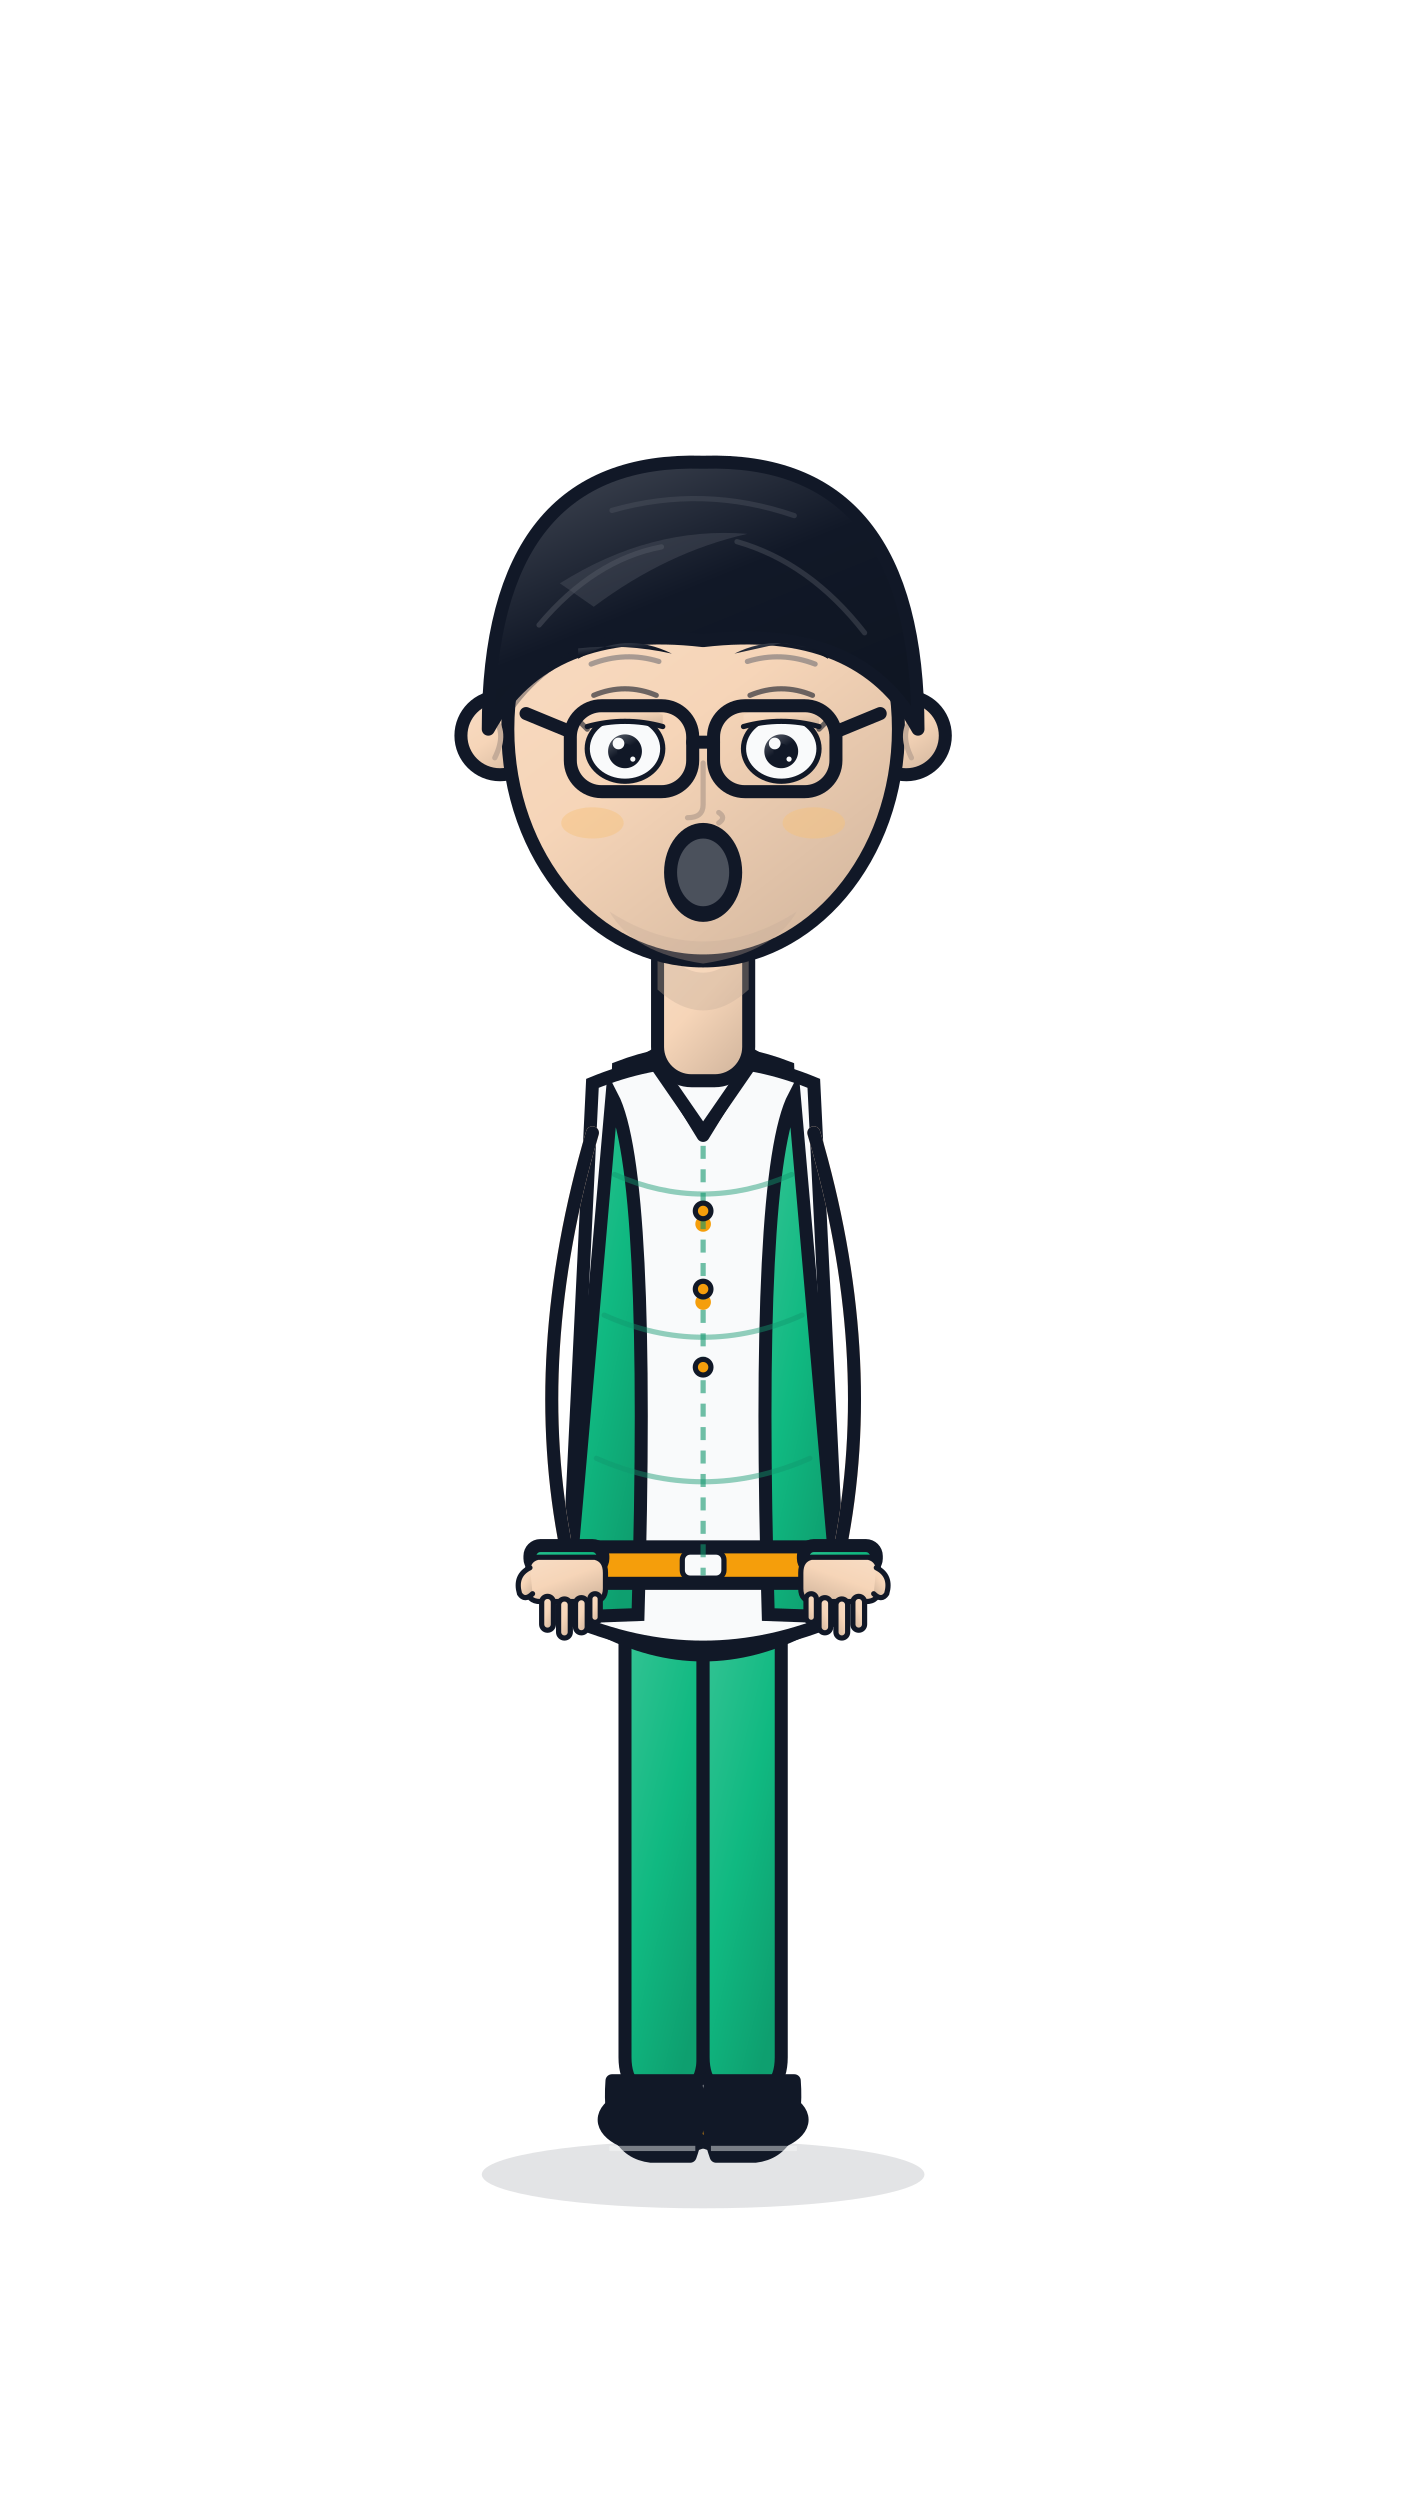
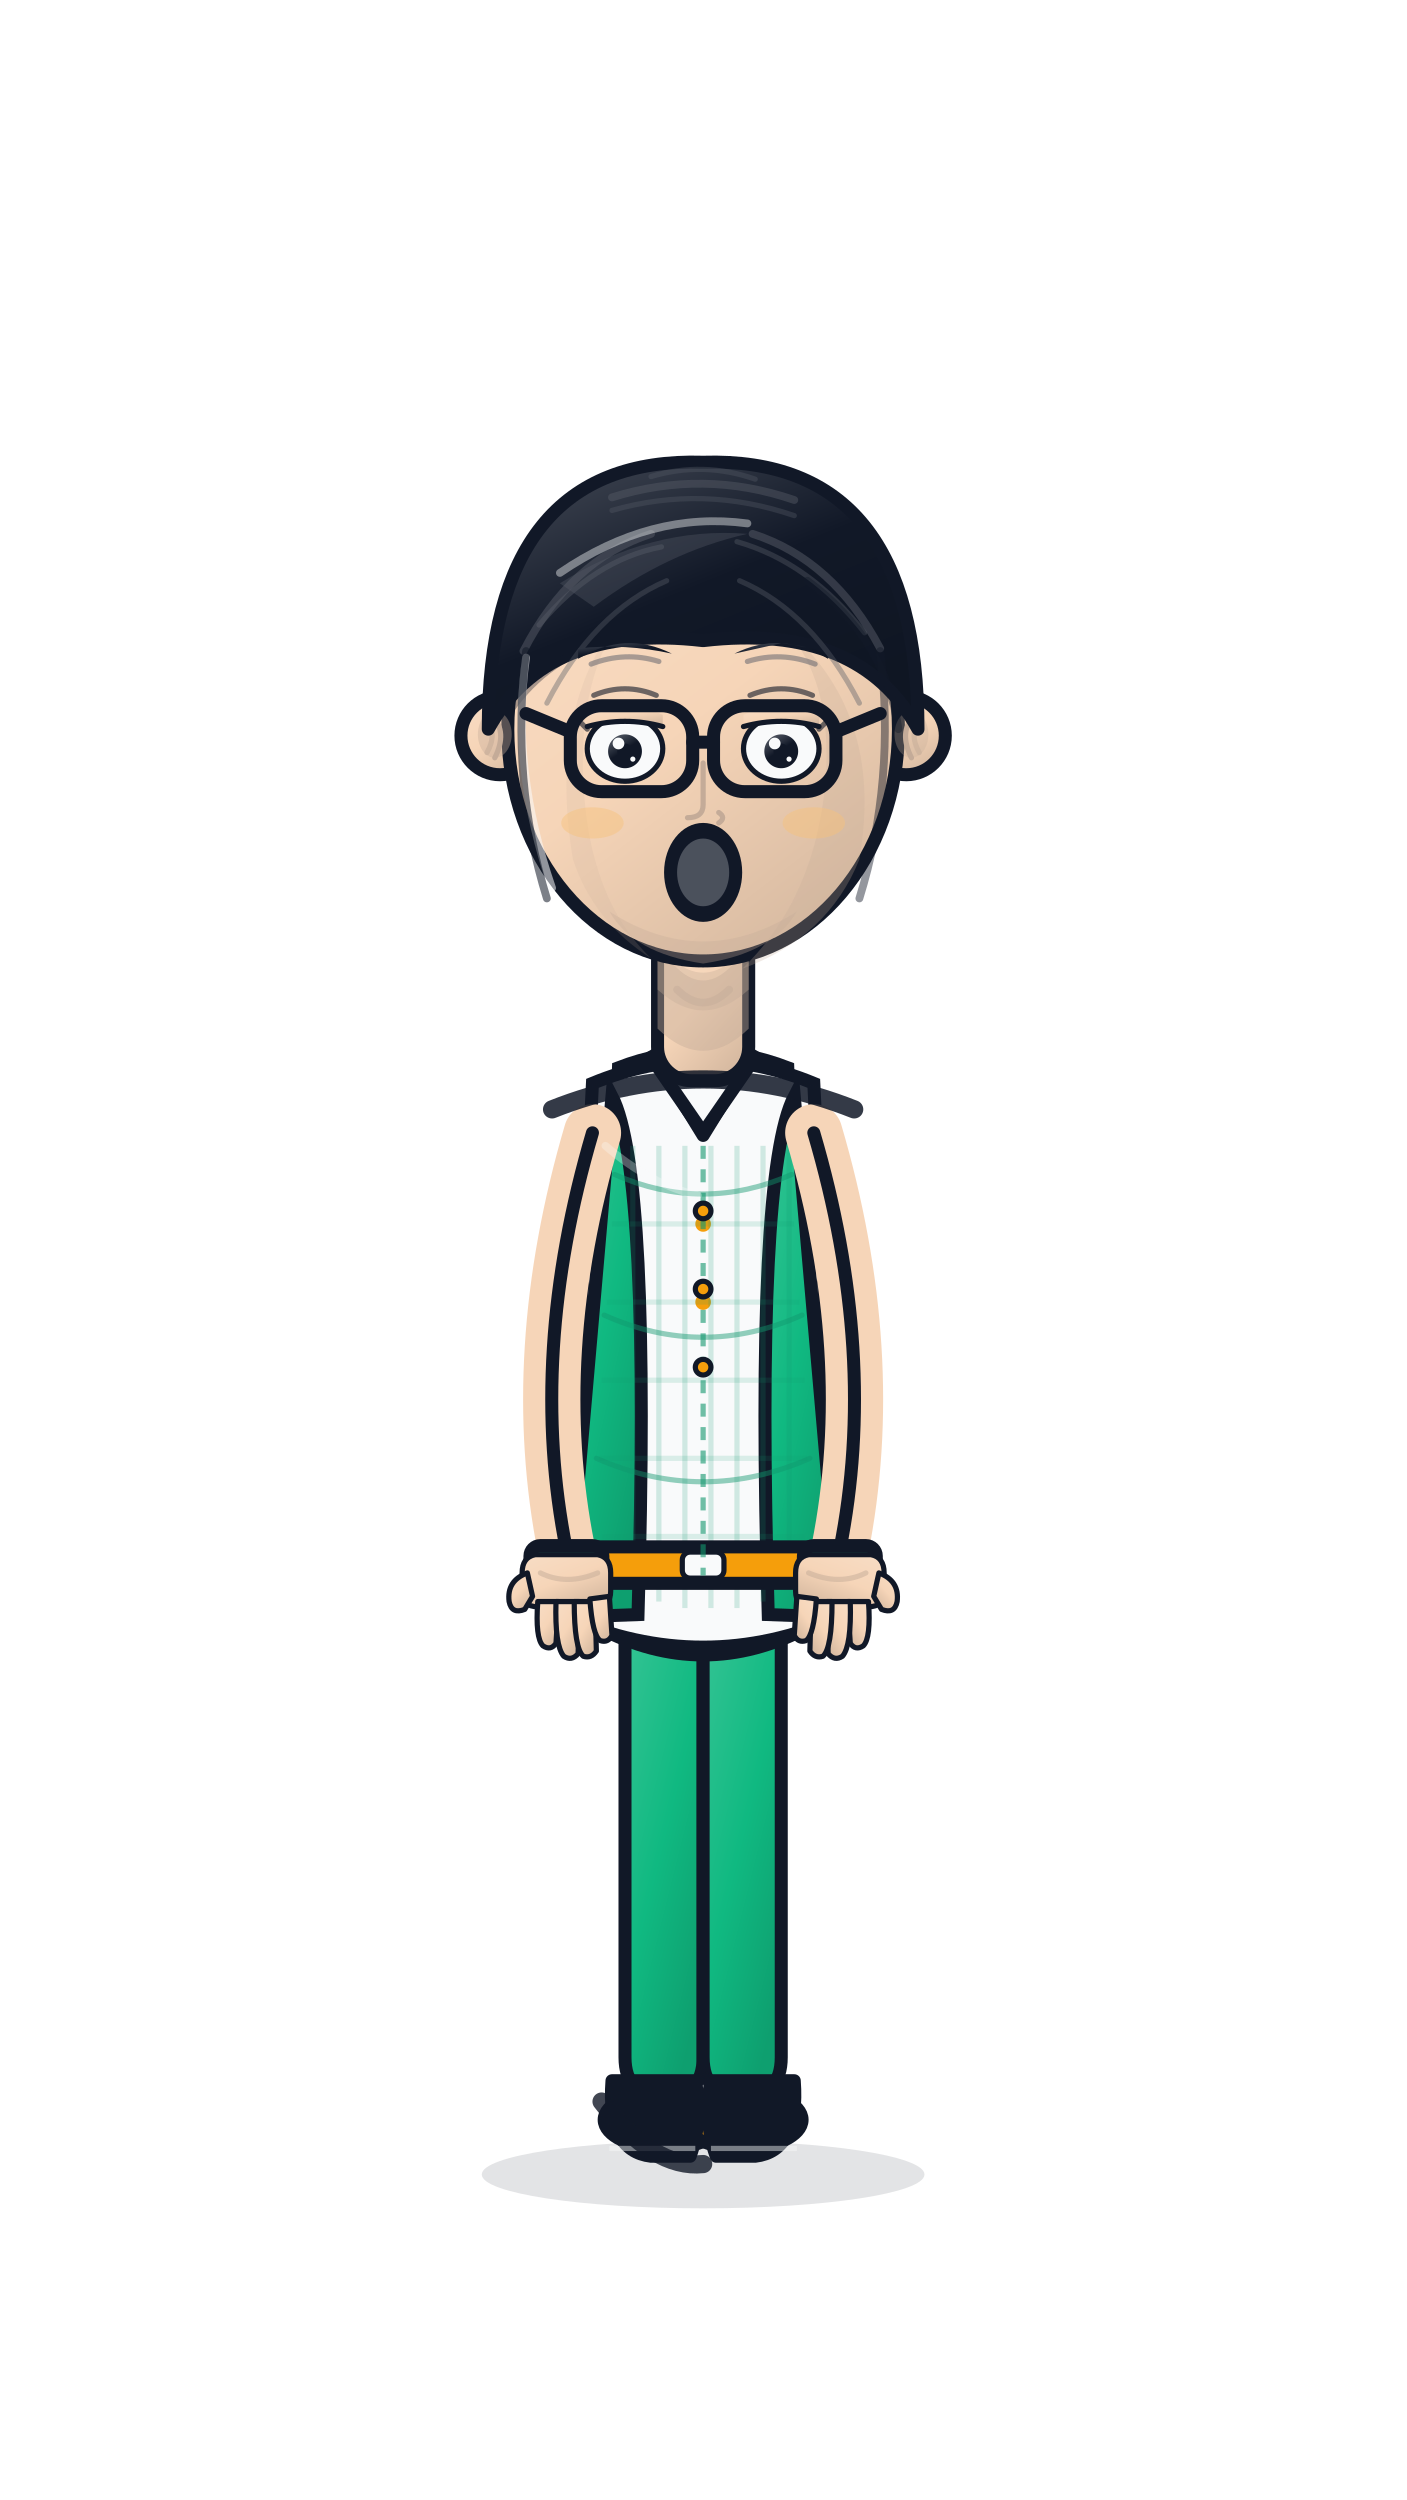
<svg xmlns="http://www.w3.org/2000/svg" width="1080" height="1920" viewBox="0 0 1080 1920">
  <g id="character">
    <defs>
      <linearGradient id="grad-skin-creator-01" x1="0" y1="0" x2="0.65" y2="1">
        <stop offset="0%" stop-color="#F8DDC5" />
        <stop offset="55%" stop-color="#F6D5B8" />
        <stop offset="100%" stop-color="#D8BBA2" />
      </linearGradient>
      <linearGradient id="grad-hair-creator-01" x1="0" y1="0" x2="0.65" y2="1">
        <stop offset="0%" stop-color="#454B57" />
        <stop offset="55%" stop-color="#111827" />
        <stop offset="100%" stop-color="#0F1623" />
      </linearGradient>
      <linearGradient id="grad-outfit-creator-01" x1="0" y1="0" x2="0.65" y2="1">
        <stop offset="0%" stop-color="#36C495" />
        <stop offset="55%" stop-color="#10B981" />
        <stop offset="100%" stop-color="#0E9F6F" />
      </linearGradient>
      <linearGradient id="grad-iris-creator-01" x1="0" y1="0" x2="0.65" y2="1">
        <stop offset="0%" stop-color="#646973" />
        <stop offset="55%" stop-color="#111827" />
        <stop offset="100%" stop-color="#111827" />
      </linearGradient>
    </defs>
    <g id="ground_shadow">
      <ellipse cx="540" cy="1670" rx="170" ry="26" fill="#111827" opacity="0.12" />
    </g>
    <g id="body">
      <path d="M480 1240 L480 1580 Q480 1610 510 1610 L510 1610 Q540 1610 540 1580 L540 1240 Z" fill="url(#grad-outfit-creator-01)" stroke="#111827" stroke-width="10" />
      <path d="M540 1240 L540 1580 Q540 1610 570 1610 L570 1610 Q600 1610 600 1580 L600 1240 Z" fill="url(#grad-outfit-creator-01)" stroke="#111827" stroke-width="10" />
      <ellipse cx="510" cy="1628" rx="46" ry="22" fill="#F59E0B" stroke="#111827" stroke-width="10" />
      <ellipse cx="570" cy="1628" rx="46" ry="22" fill="#F59E0B" stroke="#111827" stroke-width="10" />
      <path d="M475 820 Q540 795 605 820 L620 1250 Q540 1292 460 1250 Z" fill="url(#grad-skin-creator-01)" stroke="#111827" stroke-width="10" />
    </g>
    <g id="shoes">
      <path d="M470 1598 Q466 1652 500 1656 L530 1656 Q540 1628 534 1598 Z" fill="#111827" stroke="#111827" stroke-width="10" stroke-linejoin="round" />
      <path d="M546 1598 Q540 1628 550 1656 L580 1656 Q614 1652 610 1598 Z" fill="#111827" stroke="#111827" stroke-width="10" stroke-linejoin="round" />
      <path d="M468 1650 L534 1650" fill="none" stroke="#F9FAFB" stroke-width="4" opacity="0.45" />
      <path d="M546 1650 L612 1650" fill="none" stroke="#F9FAFB" stroke-width="4" opacity="0.45" />
    </g>
    <g id="outfit">
      <path d="M455 832 Q540 797 625 832 L645 1242 Q540 1288 435 1242 Z" fill="#F9FAFB" stroke="#111827" stroke-width="10" />
      <path d="M505 815 L540 872 L575 815" fill="none" stroke="#111827" stroke-width="10" stroke-linejoin="round" />
      <path d="M470 842 Q500 900 490 1240 L435 1242 Z" fill="url(#grad-outfit-creator-01)" stroke="#111827" stroke-width="10" />
      <path d="M610 842 Q580 900 590 1240 L645 1242 Z" fill="url(#grad-outfit-creator-01)" stroke="#111827" stroke-width="10" />
      <circle cx="540" cy="940" r="6" fill="#F59E0B" />
      <circle cx="540" cy="1000" r="6" fill="#F59E0B" />
    </g>
+     <g id="fabric_pattern">
+       <path d="M486 880 L486 1200 M506 880 L506 1230 M526 880 L526 1235 M546 880 L546 1235 M566 880 L566 1235 M586 880 L586 1230 M606 880 L606 1200" stroke="#10966D" stroke-width="4" opacity="0.18" />
+       <path d="M470 940 L610 940 M466 1000 L614 1000 M462 1060 L618 1060 M460 1120 L620 1120 M462 1180 L618 1180" stroke="#10966D" stroke-width="4" opacity="0.14" />
+     </g>
    <g id="folds">
      <path d="M472 902 Q540 932 608 902" fill="none" stroke="#10966D" stroke-width="4" opacity="0.45" stroke-linecap="round" />
      <path d="M464 1010 Q540 1044 616 1010" fill="none" stroke="#10966D" stroke-width="4" opacity="0.45" stroke-linecap="round" />
      <path d="M458 1120 Q540 1156 622 1120" fill="none" stroke="#10966D" stroke-width="4" opacity="0.45" stroke-linecap="round" />
      <path d="M470 1200 Q540 1228 610 1200" fill="none" stroke="#10966D" stroke-width="4" opacity="0.45" stroke-linecap="round" />
    </g>
    <g id="belt">
      <rect x="445" y="1188" width="190" height="28" rx="10" fill="#F59E0B" stroke="#111827" stroke-width="10" />
      <rect x="524" y="1192" width="32" height="20" rx="6" fill="#F9FAFB" stroke="#111827" stroke-width="4" />
    </g>
    <g id="collar">
      <path d="M500 812 L540 870 L580 812 L560 800 Q540 818 520 800 Z" fill="#F9FAFB" stroke="#111827" stroke-width="10" stroke-linejoin="round" />
    </g>
    <g id="placket">
      <path d="M540 880 L540 1210" fill="none" stroke="#10966D" stroke-width="4" stroke-dasharray="10 8" opacity="0.60" />
      <circle cx="540" cy="930" r="6" fill="#F59E0B" stroke="#111827" stroke-width="4" />
      <circle cx="540" cy="990" r="6" fill="#F59E0B" stroke="#111827" stroke-width="4" />
      <circle cx="540" cy="1050" r="6" fill="#F59E0B" stroke="#111827" stroke-width="4" />
    </g>
    <g id="arms">
-       <path d="M455 870 Q405 1040 435 1190" fill="none" stroke="#F6D5B8" stroke-width="10" stroke-linecap="round" />
+       <path d="M455 870 Q405 1040 435 1190" fill="none" stroke="#F6D5B8" stroke-width="44" stroke-linecap="round" />
      <path d="M455 870 Q405 1040 435 1190" fill="none" stroke="#111827" stroke-width="10" stroke-linecap="round" />
-       <path d="M625 870 Q675 1040 645 1190" fill="none" stroke="#F6D5B8" stroke-width="10" stroke-linecap="round" />
+       <path d="M625 870 Q675 1040 645 1190" fill="none" stroke="#F6D5B8" stroke-width="44" stroke-linecap="round" />
      <path d="M625 870 Q675 1040 645 1190" fill="none" stroke="#111827" stroke-width="10" stroke-linecap="round" />
    </g>
    <g id="cuffs">
      <g transform="translate(435,1196)">
        <rect x="-28" y="-9" width="56" height="18" rx="8" fill="url(#grad-outfit-creator-01)" stroke="#111827" stroke-width="10" />
      </g>
      <g transform="translate(645,1196) rotate(0)">
        <rect x="-28" y="-9" width="56" height="18" rx="8" fill="url(#grad-outfit-creator-01)" stroke="#111827" stroke-width="10" />
      </g>
    </g>
    <g id="hands">
      <g transform="translate(435,1200)">
-         <path d="M-22 -4 Q-30 -2 -30 8 L-30 20 Q-30 30 -20 30 L20 30 Q30 30 30 20 L30 8 Q30 -2 22 -4 Z" fill="url(#grad-skin-creator-01)" stroke="#111827" stroke-width="4" stroke-linejoin="round" />
-         <rect x="-19" y="26" width="9" height="26" rx="4.5" fill="url(#grad-skin-creator-01)" stroke="#111827" stroke-width="4" />
-         <rect x="-6" y="28" width="9" height="30" rx="4.5" fill="url(#grad-skin-creator-01)" stroke="#111827" stroke-width="4" />
-         <rect x="7" y="27" width="9" height="27" rx="4.5" fill="url(#grad-skin-creator-01)" stroke="#111827" stroke-width="4" />
-         <rect x="18" y="24" width="8" height="22" rx="4" fill="url(#grad-skin-creator-01)" stroke="#111827" stroke-width="4" />
-         <path d="M-28 4 Q-40 10 -36 24 Q-32 30 -26 24" fill="url(#grad-skin-creator-01)" stroke="#111827" stroke-width="4" stroke-linecap="round" />
+         <g data-fingers="5">
+           <path d="M-24 -6 Q-34 -4 -34 8 L-34 22 Q-34 34 -22 34 L22 34 Q34 34 34 22 L34 8 Q34 -4 24 -6 Z" fill="url(#grad-skin-creator-01)" stroke="#111827" stroke-width="4" stroke-linejoin="round" />
+           <path d="M-22 30 Q-24 58 -18 64 Q-12 68 -8 62 L-6 30 Z" fill="url(#grad-skin-creator-01)" stroke="#111827" stroke-width="4" stroke-linejoin="round" />
+           <path d="M-8 30 Q-9 64 -2 72 Q4 76 9 70 L10 30 Z" fill="url(#grad-skin-creator-01)" stroke="#111827" stroke-width="4" stroke-linejoin="round" />
+           <path d="M6 30 Q6 66 13 72 Q19 74 23 68 L22 30 Z" fill="url(#grad-skin-creator-01)" stroke="#111827" stroke-width="4" stroke-linejoin="round" />
+           <path d="M18 28 Q20 56 26 60 Q32 62 35 56 L33 26 Z" fill="url(#grad-skin-creator-01)" stroke="#111827" stroke-width="4" stroke-linejoin="round" />
+           <path d="M-30 8 Q-46 14 -44 30 Q-42 40 -32 36 L-26 26 Z" fill="url(#grad-skin-creator-01)" stroke="#111827" stroke-width="4" stroke-linejoin="round" />
+           <path d="M-20 8 Q0 18 24 8" fill="none" stroke="#C4AB98" stroke-width="4" opacity="0.5" stroke-linecap="round" />
+         </g>
      </g>
      <g transform="translate(645,1200) rotate(0) scale(-1,1)">
-         <path d="M-22 -4 Q-30 -2 -30 8 L-30 20 Q-30 30 -20 30 L20 30 Q30 30 30 20 L30 8 Q30 -2 22 -4 Z" fill="url(#grad-skin-creator-01)" stroke="#111827" stroke-width="4" stroke-linejoin="round" />
-         <rect x="-19" y="26" width="9" height="26" rx="4.5" fill="url(#grad-skin-creator-01)" stroke="#111827" stroke-width="4" />
-         <rect x="-6" y="28" width="9" height="30" rx="4.5" fill="url(#grad-skin-creator-01)" stroke="#111827" stroke-width="4" />
-         <rect x="7" y="27" width="9" height="27" rx="4.5" fill="url(#grad-skin-creator-01)" stroke="#111827" stroke-width="4" />
-         <rect x="18" y="24" width="8" height="22" rx="4" fill="url(#grad-skin-creator-01)" stroke="#111827" stroke-width="4" />
-         <path d="M-28 4 Q-40 10 -36 24 Q-32 30 -26 24" fill="url(#grad-skin-creator-01)" stroke="#111827" stroke-width="4" stroke-linecap="round" />
+         <g data-fingers="5">
+           <path d="M-24 -6 Q-34 -4 -34 8 L-34 22 Q-34 34 -22 34 L22 34 Q34 34 34 22 L34 8 Q34 -4 24 -6 Z" fill="url(#grad-skin-creator-01)" stroke="#111827" stroke-width="4" stroke-linejoin="round" />
+           <path d="M-22 30 Q-24 58 -18 64 Q-12 68 -8 62 L-6 30 Z" fill="url(#grad-skin-creator-01)" stroke="#111827" stroke-width="4" stroke-linejoin="round" />
+           <path d="M-8 30 Q-9 64 -2 72 Q4 76 9 70 L10 30 Z" fill="url(#grad-skin-creator-01)" stroke="#111827" stroke-width="4" stroke-linejoin="round" />
+           <path d="M6 30 Q6 66 13 72 Q19 74 23 68 L22 30 Z" fill="url(#grad-skin-creator-01)" stroke="#111827" stroke-width="4" stroke-linejoin="round" />
+           <path d="M18 28 Q20 56 26 60 Q32 62 35 56 L33 26 Z" fill="url(#grad-skin-creator-01)" stroke="#111827" stroke-width="4" stroke-linejoin="round" />
+           <path d="M-30 8 Q-46 14 -44 30 Q-42 40 -32 36 L-26 26 Z" fill="url(#grad-skin-creator-01)" stroke="#111827" stroke-width="4" stroke-linejoin="round" />
+           <path d="M-20 8 Q0 18 24 8" fill="none" stroke="#C4AB98" stroke-width="4" opacity="0.5" stroke-linecap="round" />
+         </g>
      </g>
    </g>
    <g id="neck">
      <rect x="505" y="712" width="70" height="118" rx="26" fill="url(#grad-skin-creator-01)" stroke="#111827" stroke-width="10" />
      <path d="M505 724 Q540 770 575 724 L575 760 Q540 792 505 760 Z" fill="#C4AB98" opacity="0.35" />
+     </g>
+     <g id="neck_shading">
+       <path d="M505 724 Q540 782 575 724 L575 790 Q540 824 505 790 Z" fill="#C4AB98" opacity="0.42" />
+       <path d="M520 760 Q540 780 560 760" fill="none" stroke="#C4AB98" stroke-width="6" opacity="0.45" stroke-linecap="round" />
    </g>
    <g id="head">
      <circle cx="384" cy="565" r="30" fill="url(#grad-skin-creator-01)" stroke="#111827" stroke-width="10" />
      <circle cx="696" cy="565" r="30" fill="url(#grad-skin-creator-01)" stroke="#111827" stroke-width="10" />
      <ellipse cx="540" cy="560" rx="150" ry="178" fill="url(#grad-skin-creator-01)" stroke="#111827" stroke-width="10" />
    </g>
+     <g id="inner_shadow">
+       <path d="M600 480 Q680 545 660 660 Q636 720 570 744 Q626 690 634 600 Q640 520 600 480 Z" fill="#C4AB98" opacity="0.25" />
+       <path d="M480 470 Q420 540 440 660 Q456 708 500 736 Q452 690 448 600 Q444 520 480 470 Z" fill="#C4AB98" opacity="0.16" />
+     </g>
    <g id="ears">
      <path d="M378 550 Q390 562 380 582" fill="none" stroke="#C4AB98" stroke-width="4" stroke-linecap="round" />
      <path d="M702 550 Q690 562 700 582" fill="none" stroke="#C4AB98" stroke-width="4" stroke-linecap="round" />
    </g>
+     <g id="ear_shading">
+       <ellipse cx="380" cy="564" rx="13" ry="18" fill="#C4AB98" opacity="0.38" />
+       <ellipse cx="700" cy="564" rx="13" ry="18" fill="#C4AB98" opacity="0.30" />
+       <path d="M374 552 Q382 564 374 578" fill="none" stroke="#C4AB98" stroke-width="4" opacity="0.6" stroke-linecap="round" />
+       <path d="M706 552 Q698 564 706 578" fill="none" stroke="#C4AB98" stroke-width="4" opacity="0.5" stroke-linecap="round" />
+     </g>
    <g id="jaw_shadow">
      <path d="M468 700 Q540 746 612 700 Q594 732 540 740 Q486 732 468 700 Z" fill="#C4AB98" opacity="0.32" />
    </g>
    <g id="hairline_shadow">
      <path d="M402 505 Q470 470 540 468 Q610 470 678 505 Q610 490 540 490 Q470 490 402 505 Z" fill="#C4AB98" opacity="0.45" />
    </g>
    <g id="hair">
      <path d="M375 560 Q375 350 540 355 Q705 350 705 560 Q660 478 540 492 Q420 478 375 560 Z" fill="url(#grad-hair-creator-01)" stroke="#111827" stroke-width="10" stroke-linejoin="round" />
-       <path d="M392 545 Q420 505 470 490" fill="none" stroke="#111827" stroke-width="4" opacity="0.35" />
+       <path d="M392 545 Q420 505 470 490" fill="none" stroke="#111827" stroke-width="6" opacity="0.35" />
    </g>
    <g id="hair_strands">
      <path d="M414 480 Q456 430 508 420" fill="none" stroke="#575C67" stroke-width="4" opacity="0.45" stroke-linecap="round" />
      <path d="M566 416 Q622 432 664 486" fill="none" stroke="#575C67" stroke-width="4" opacity="0.40" stroke-linecap="round" />
      <path d="M470 392 Q540 372 610 396" fill="none" stroke="#575C67" stroke-width="4" opacity="0.35" stroke-linecap="round" />
    </g>
    <g id="hair_highlight">
      <path d="M430 448 Q500 404 574 410 Q512 424 456 466 Z" fill="#575C67" opacity="0.35" />
+     </g>
+     <g id="hair_strands_02">
+       <path d="M402 500 Q438 430 500 410" fill="none" stroke="#575C67" stroke-width="6" opacity="0.5" stroke-linecap="round" />
+       <path d="M420 540 Q456 470 512 446" fill="none" stroke="#575C67" stroke-width="4" opacity="0.4" stroke-linecap="round" />
+     </g>
+     <g id="hair_strands_03">
+       <path d="M676 498 Q640 430 578 410" fill="none" stroke="#575C67" stroke-width="6" opacity="0.5" stroke-linecap="round" />
+       <path d="M660 540 Q624 470 568 446" fill="none" stroke="#575C67" stroke-width="4" opacity="0.4" stroke-linecap="round" />
+     </g>
+     <g id="hair_strands_04">
+       <path d="M470 382 Q540 360 610 384" fill="none" stroke="#575C67" stroke-width="6" opacity="0.45" stroke-linecap="round" />
+       <path d="M500 366 Q540 354 580 368" fill="none" stroke="#575C67" stroke-width="4" opacity="0.35" stroke-linecap="round" />
+     </g>
+     <g id="rim_light">
+       <path d="M404 505 Q392 590 424 682" fill="none" stroke="#F9FAFB" stroke-width="6" opacity="0.55" stroke-linecap="round" />
+       <path d="M430 440 Q500 392 574 402" fill="none" stroke="#F9FAFB" stroke-width="6" opacity="0.42" stroke-linecap="round" />
+       <path d="M465 880 Q500 910 536 918" fill="none" stroke="#F9FAFB" stroke-width="6" opacity="0.30" stroke-linecap="round" />
    </g>
    <g id="brows">
      <path d="M444 506 Q480 484 516 502 Q480 494 444 498 Z" fill="url(#grad-hair-creator-01)" />
      <path d="M564 502 Q600 484 636 506 Q636 498 600 494 Z" fill="url(#grad-hair-creator-01)" />
    </g>
    <g id="brow_detail">
      <path d="M454 510 Q480 500 506 508" fill="none" stroke="#575C67" stroke-width="4" opacity="0.5" stroke-linecap="round" />
      <path d="M574 508 Q600 500 626 510" fill="none" stroke="#575C67" stroke-width="4" opacity="0.5" stroke-linecap="round" />
    </g>
    <g id="eyes">
      <ellipse cx="480" cy="575" rx="29" ry="25" fill="#F9FAFB" stroke="#111827" stroke-width="4" />
      <ellipse cx="600" cy="575" rx="29" ry="25" fill="#F9FAFB" stroke="#111827" stroke-width="4" />
    </g>
    <g id="iris">
      <circle cx="480" cy="577" r="13" fill="url(#grad-iris-creator-01)" />
      <circle cx="600" cy="577" r="13" fill="url(#grad-iris-creator-01)" />
    </g>
    <g id="pupils">
      <circle cx="480" cy="577" r="6" fill="#111827" />
      <circle cx="600" cy="577" r="6" fill="#111827" />
    </g>
    <g id="eye_highlights">
      <circle cx="475" cy="571" r="4.5" fill="#F9FAFB" />
      <circle cx="486" cy="583" r="2" fill="#F9FAFB" />
      <circle cx="595" cy="571" r="4.5" fill="#F9FAFB" />
      <circle cx="606" cy="583" r="2" fill="#F9FAFB" />
    </g>
    <g id="eyelids">
      <path d="M451 558 Q480 550 509 558 L509 549 Q480 536 451 549 Z" fill="url(#grad-skin-creator-01)" />
      <path d="M571 558 Q600 550 629 558 L629 549 Q600 536 571 549 Z" fill="url(#grad-skin-creator-01)" />
      <path d="M451 558 Q480 550 509 558" fill="none" stroke="#111827" stroke-width="4" stroke-linecap="round" />
      <path d="M571 558 Q600 550 629 558" fill="none" stroke="#111827" stroke-width="4" stroke-linecap="round" />
    </g>
    <g id="lashes">
      <path d="M456 534 Q480 524 504 534" fill="none" stroke="#111827" stroke-width="4" opacity="0.6" stroke-linecap="round" />
      <path d="M576 534 Q600 524 624 534" fill="none" stroke="#111827" stroke-width="4" opacity="0.6" stroke-linecap="round" />
      <path d="M451 560 L444 553" fill="none" stroke="#111827" stroke-width="4" opacity="0.6" stroke-linecap="round" />
      <path d="M629 560 L636 553" fill="none" stroke="#111827" stroke-width="4" opacity="0.6" stroke-linecap="round" />
    </g>
    <g id="nose">
      <path d="M540 586 L540 618 Q540 628 528 628" fill="none" stroke="#C4AB98" stroke-width="4" stroke-linecap="round" />
      <path d="M552 624 Q558 628 552 632" fill="none" stroke="#C4AB98" stroke-width="4" stroke-linecap="round" />
    </g>
    <g id="blush">
      <ellipse cx="455" cy="632" rx="24" ry="12" fill="#F6C27B" opacity="0.45" />
      <ellipse cx="625" cy="632" rx="24" ry="12" fill="#F6C27B" opacity="0.45" />
    </g>
    <g id="mouth">
      <ellipse cx="540" cy="670" rx="30" ry="38" fill="#111827" />
      <ellipse cx="540" cy="670" rx="20" ry="26" fill="#F9FAFB" opacity="0.25" />
    </g>
    <g id="accessory">
      <rect x="438" y="542" width="94" height="66" rx="24" fill="none" stroke="#111827" stroke-width="10" />
      <rect x="548" y="542" width="94" height="66" rx="24" fill="none" stroke="#111827" stroke-width="10" />
      <path d="M532 570 L548 570 M438 562 L404 548 M642 562 L676 548" stroke="#111827" stroke-width="10" stroke-linecap="round" />
    </g>
+     <g id="outline_variation">
+       <path d="M404 500 Q392 600 420 690" fill="none" stroke="#111827" stroke-width="6" opacity="0.55" stroke-linecap="round" />
+       <path d="M676 500 Q688 600 660 690" fill="none" stroke="#111827" stroke-width="6" opacity="0.45" stroke-linecap="round" />
+       <path d="M424 852 Q540 806 656 852" fill="none" stroke="#111827" stroke-width="14" opacity="0.85" stroke-linecap="round" />
+       <path d="M462 1614 Q502 1666 540 1662" fill="none" stroke="#111827" stroke-width="14" opacity="0.8" stroke-linecap="round" />
+       <path d="M620 446 Q680 490 690 560" fill="none" stroke="#111827" stroke-width="6" opacity="0.4" stroke-linecap="round" />
+     </g>
  </g>
</svg>
